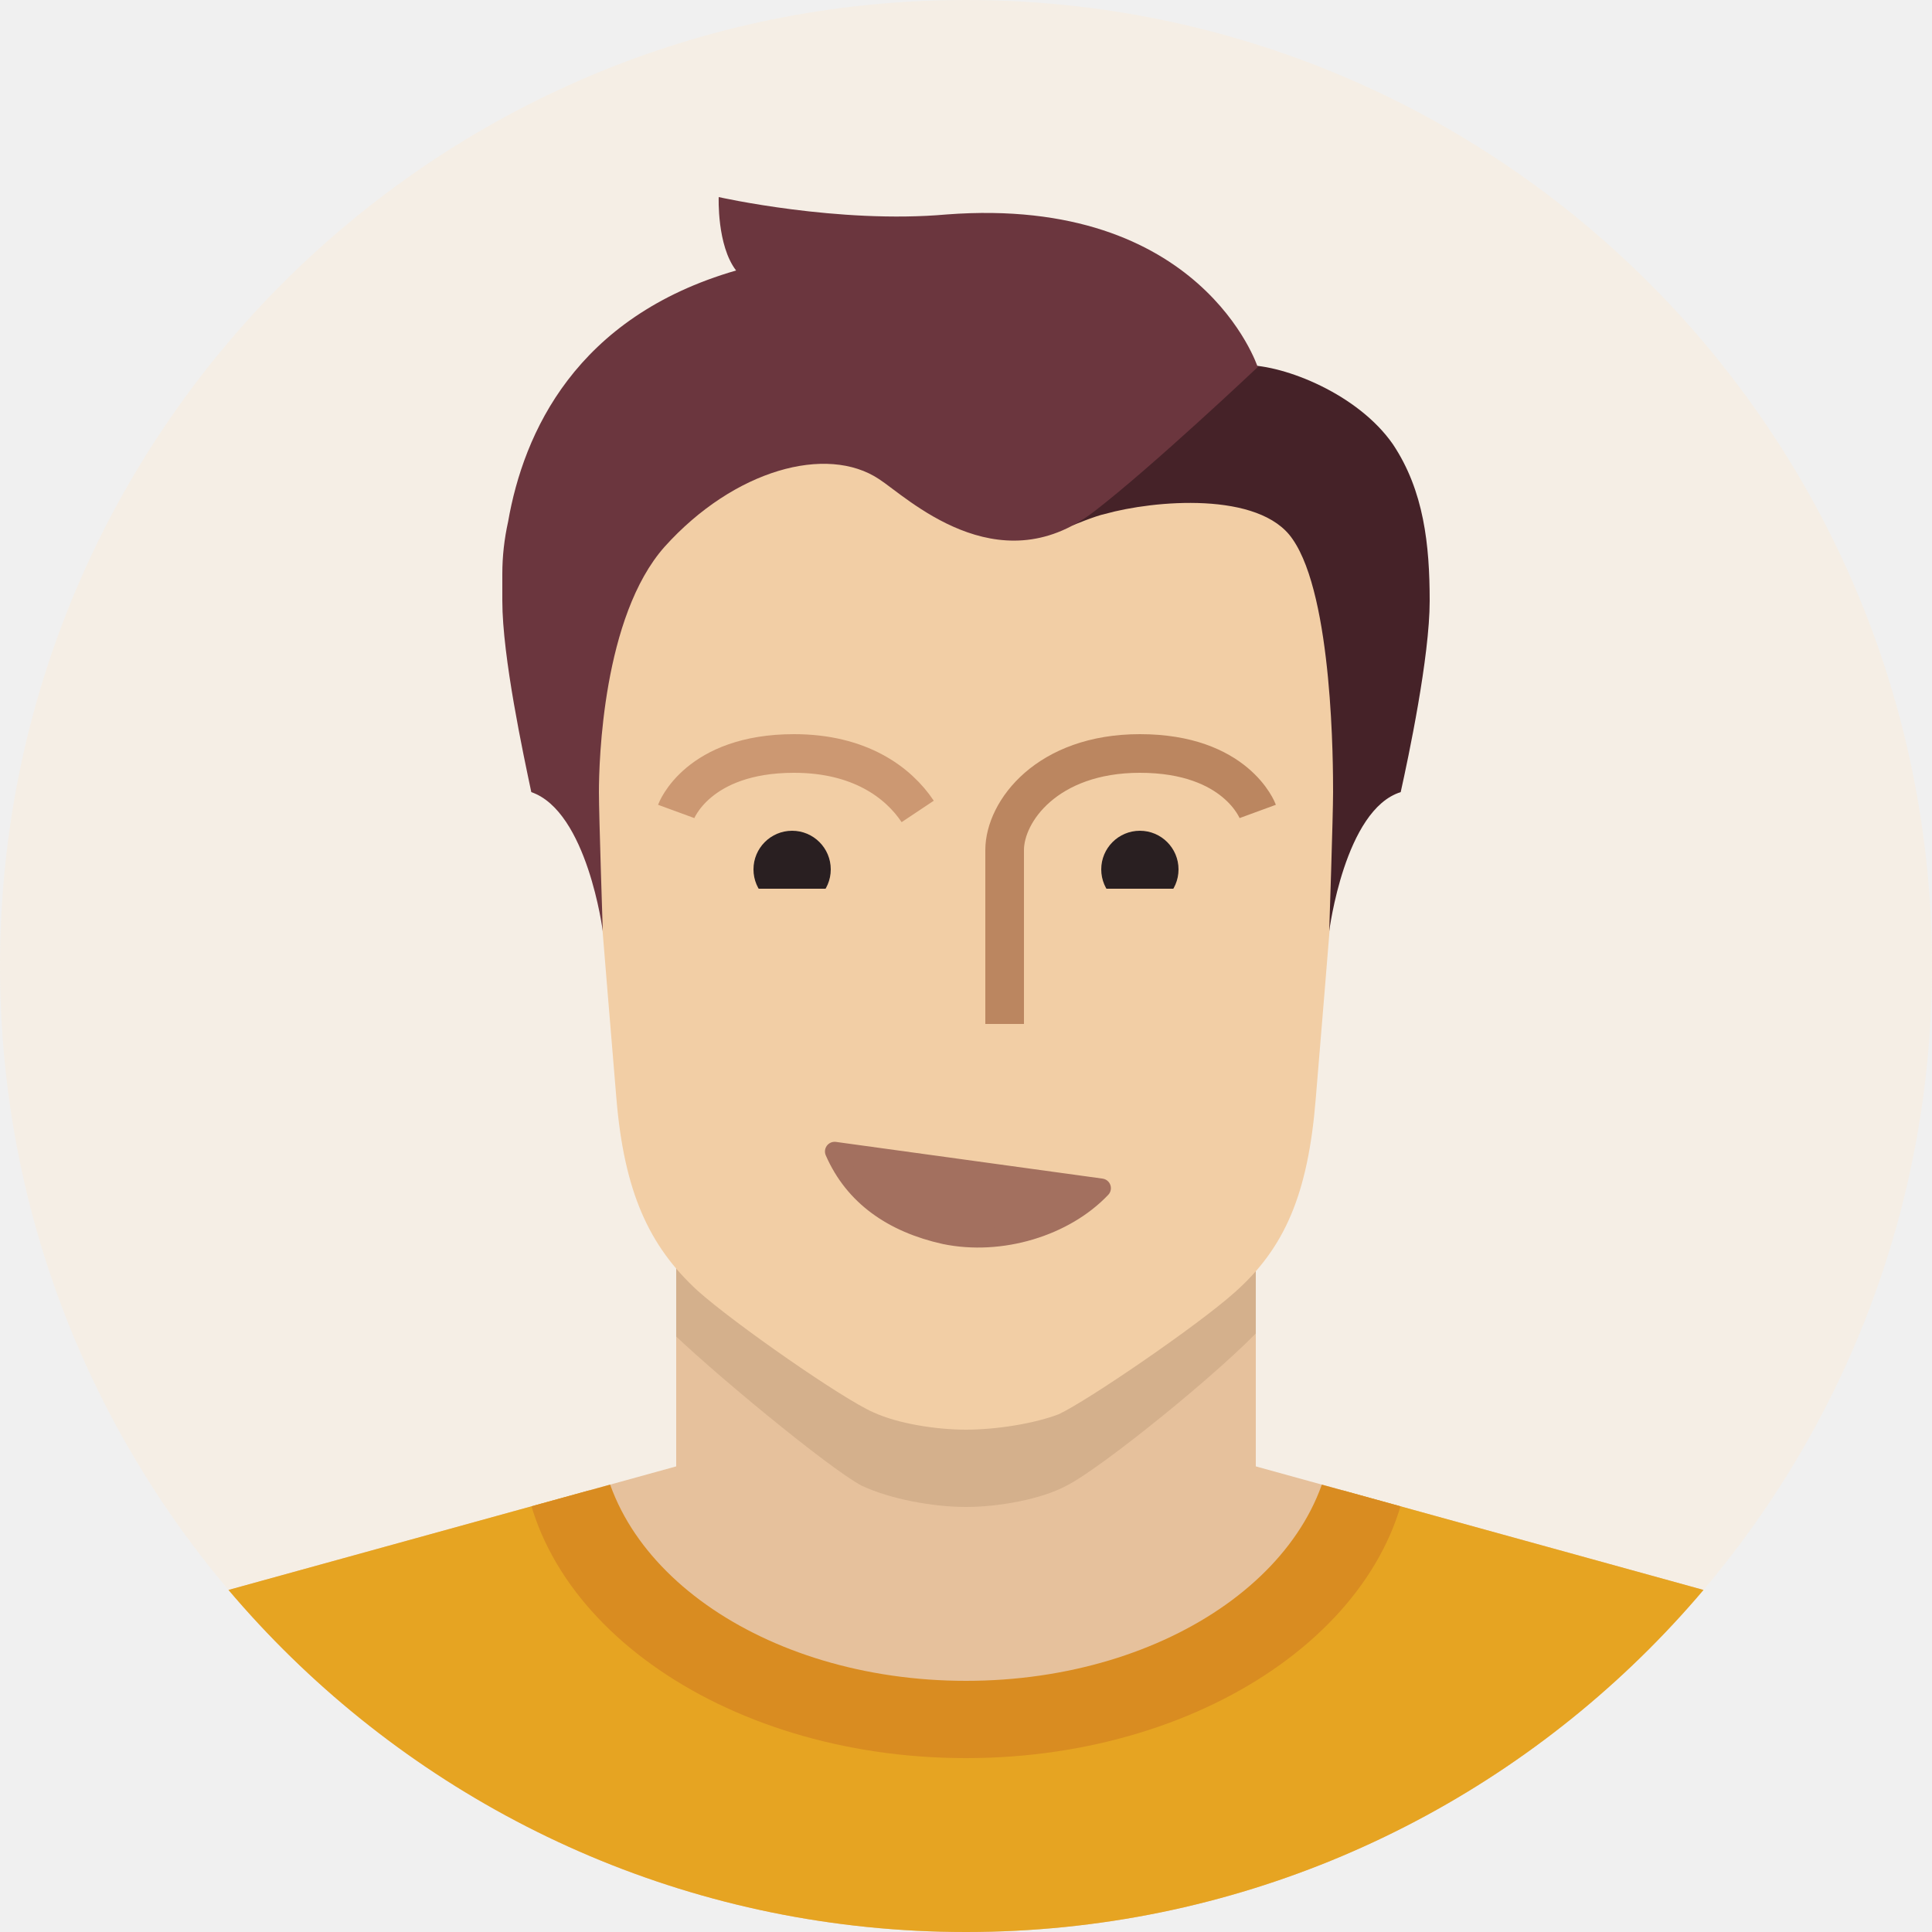
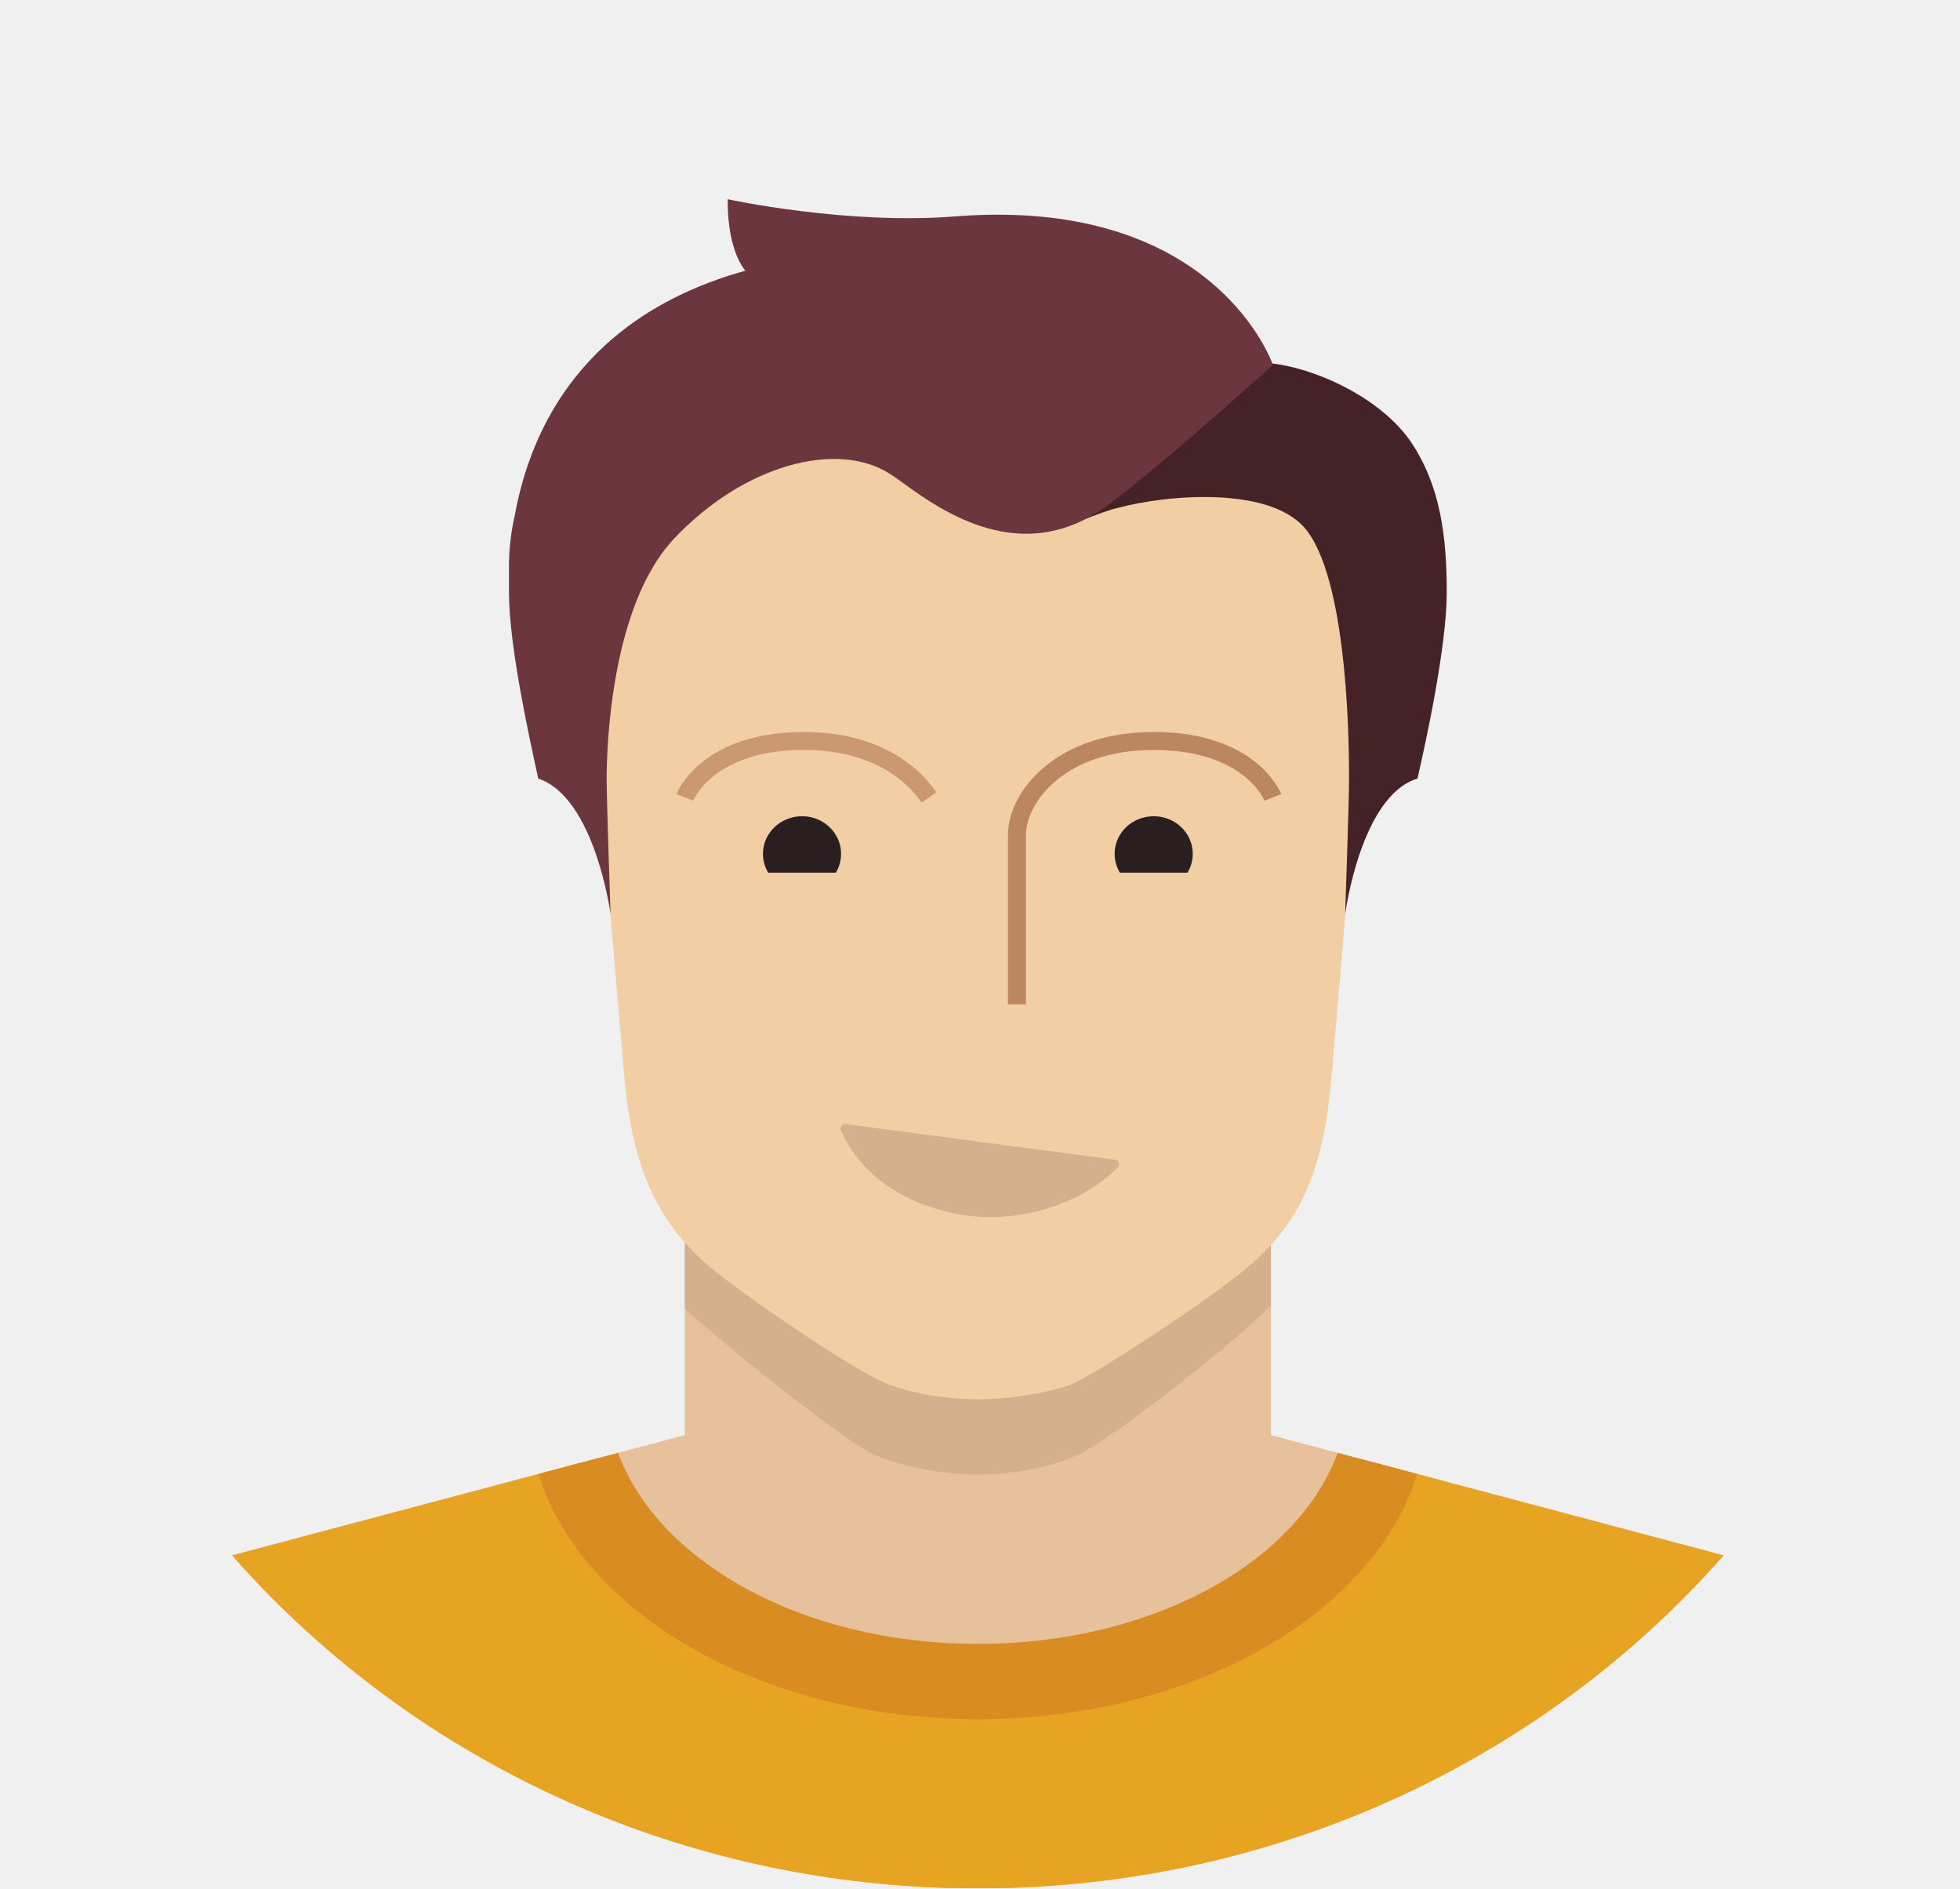
- <svg xmlns="http://www.w3.org/2000/svg" xmlns:xlink="http://www.w3.org/1999/xlink" enable-background="new -27 24 100 100" height="100px" id="male3" version="1.1" viewBox="-27 24 100 100" width="100px" xml:space="preserve">
-   <g>
-     <g>
-       <circle cx="23" cy="74" fill="#F5EEE5" r="50" />
-       <g>
-         <defs>
-           <circle cx="23" cy="74" id="SVGID_1_" r="50" />
-         </defs>
-         <clipPath id="SVGID_2_">
-           <use overflow="visible" xlink:href="#SVGID_1_" />
-         </clipPath>
-         <path clip-path="url(#SVGID_2_)" d="M38,99.9l27.9,7.7c3.2,1.1,5.7,3.5,7.1,6.6v9.8H-27v-9.8      c1.3-3.1,3.9-5.5,7.1-6.6L8,99.9V85h30V99.9z" fill="#E6C19C" />
-         <g clip-path="url(#SVGID_2_)">
-           <defs>
-             <path d="M38,99.9l27.9,7.7c3.2,1.1,5.7,3.5,7.1,6.6v9.8H-27v-9.8c1.3-3.1,3.9-5.5,7.1-6.6L8,99.9V85h30V99.9z" id="SVGID_3_" />
-           </defs>
-           <clipPath id="SVGID_4_">
-             <use overflow="visible" xlink:href="#SVGID_3_" />
-           </clipPath>
-           <path clip-path="url(#SVGID_4_)" d="M-27,82H73v42H-27V82z M23,112c11,0,20-6.3,20-14s-9-14-20-14S3,90.3,3,98       S12,112,23,112z" fill="#E6A422" />
-           <path clip-path="url(#SVGID_4_)" d="M23,102c-1.7,0-3.9-0.4-5.4-1.1c-1.7-0.9-8-6.1-10.2-8.3       c-2.8-3-4.2-6.8-4.6-13.3c-0.4-6.5-2.1-29.7-2.1-35c0-7.5,5.7-19.2,22.1-19.2l0.1,0l0,0l0,0l0.1,0       c16.5,0.1,22.1,11.7,22.1,19.2c0,5.3-1.7,28.5-2.1,35c-0.4,6.5-1.8,10.2-4.6,13.3c-2.1,2.3-8.4,7.4-10.2,8.3       C26.9,101.6,24.7,102,23,102L23,102z" fill="#D4B08C" />
-           <path clip-path="url(#SVGID_4_)" d="M23,82C10.3,82,0,89.4,0,98.5S10.3,115,23,115s23-7.4,23-16.5       S35.7,82,23,82z M23,111c-10.5,0-19-6-19-13.5S12.5,84,23,84s19,6,19,13.5S33.5,111,23,111z" fill="#D98C21" />
-         </g>
-       </g>
-       <path d="M23,98c-1.5,0-3.5-0.3-4.8-0.9c-1.6-0.7-7.2-4.6-9.1-6.3c-2.5-2.3-3.8-5.1-4.2-10S3,58.5,3,54.5     C3,48.8,8.1,40,23,40l0,0l0,0l0,0l0,0C37.9,40,43,48.8,43,54.5c0,4-1.5,21.5-1.9,26.4s-1.6,7.7-4.2,10c-1.9,1.7-7.6,5.6-9.1,6.3     C26.5,97.7,24.5,98,23,98L23,98z" fill="#F2CEA5" />
-       <path d="M30,85.5c-1.9,2-5.2,3-8.1,2.4c-2.7-0.6-4.7-2-5.7-4.3L30,85.5z" fill="#A3705F" />
-       <path d="M30,85.5c-1.9,2-5.2,3-8.1,2.4     c-2.7-0.6-4.7-2-5.7-4.3L30,85.5z" fill="none" stroke="#A3705F" stroke-linecap="round" stroke-linejoin="round" />
-       <g>
-         <defs>
-           <rect height="5" id="SVGID_5_" width="31" x="7" y="65" />
-         </defs>
-         <clipPath id="SVGID_6_">
-           <use overflow="visible" xlink:href="#SVGID_5_" />
-         </clipPath>
-         <circle clip-path="url(#SVGID_6_)" cx="32" cy="69" fill="#291F21" r="2" />
-         <circle clip-path="url(#SVGID_6_)" cx="14" cy="69" fill="#291F21" r="2" />
-       </g>
-       <path d="M8,66c0,0,1.1-3,6.1-3c3.4,0,5.4,1.5,6.4,3" fill="none" stroke="#CC9872" stroke-width="2" />
-       <path d="M38.1,66c0,0-1.1-3-6.1-3c-4.8,0-7,3-7,5c0,1.9,0,9,0,9" fill="none" stroke="#BB8660" stroke-width="2" />
-       <path d="M41.8,72.2c0,0,0.8-6.3,3.7-7.2c0.4-1.8,1.5-7,1.5-9.9s-0.3-5.7-1.9-8.1c-1.8-2.6-5.6-4.1-7.6-4.1     c-2.3,1.4-7.7,4.6-9.4,6.5c-0.9,1,0.4,1.8,0.4,1.8s1.2-0.5,1.7-0.6c2.5-0.7,8-1.2,9.7,1.3C42,54.9,42,63.7,42,65     C42,66.2,41.8,72.2,41.8,72.2z" fill="#452228" />
-       <path d="M0.5,65c2.9,1,3.7,7.2,3.7,7.2S4,66.2,4,65c0-1.6,0.2-9.1,3.4-12.7c3.6-4,8.4-5.3,11.1-3.5     c1.4,0.9,6.1,5.5,11.1,1.7c3-2.3,8.5-7.5,8.5-7.5s-2.9-8.9-16.1-7.9c-5.6,0.5-11.8-0.9-11.8-0.9s-0.1,2.5,0.9,3.8     C2.8,40.4,0.1,46.4-0.7,51c-0.2,0.9-0.3,1.8-0.3,2.7c0,0.5,0,1,0,1.4C-1,58,0.1,63.1,0.5,65z" fill="#6B363E" />
+ <svg xmlns="http://www.w3.org/2000/svg" width="218" height="210" viewBox="0 0 218 210" fill="none">
+   <mask id="mask0_1_10" style="mask-type:luminance" maskUnits="userSpaceOnUse" x="0" y="0" width="218" height="210">
+     <path d="M108.762 210C168.768 210 217.412 163.174 217.412 105.41C217.412 47.647 168.768 0.82 108.762 0.82C48.756 0.82 0.111 47.647 0.111 105.41C0.111 163.174 48.756 210 108.762 210Z" fill="white" />
+   </mask>
+   <g mask="url(#mask0_1_10)">
+     <path d="M141.357 159.588L201.984 175.695C208.938 177.996 214.37 183.016 217.412 189.5V210H0.111V189.5C2.936 183.016 8.586 177.996 15.54 175.695L76.167 159.588V128.42H141.357V159.588Z" fill="#E6C19C" />
+   </g>
+   <mask id="mask1_1_10" style="mask-type:luminance" maskUnits="userSpaceOnUse" x="0" y="0" width="218" height="210">
+     <path d="M108.762 210C168.768 210 217.412 163.174 217.412 105.41C217.412 47.647 168.768 0.82 108.762 0.82C48.756 0.82 0.111 47.647 0.111 105.41C0.111 163.174 48.756 210 108.762 210Z" fill="white" />
+   </mask>
+   <g mask="url(#mask1_1_10)">
+     <mask id="mask2_1_10" style="mask-type:luminance" maskUnits="userSpaceOnUse" x="0" y="128" width="218" height="82">
+       <path d="M141.357 159.588L201.984 175.695C208.938 177.996 214.37 183.016 217.412 189.5V210H0.111V189.5C2.936 183.016 8.586 177.996 15.54 175.695L76.167 159.588V128.42H141.357V159.588Z" fill="white" />
+     </mask>
+     <g mask="url(#mask2_1_10)">
+       <path d="M0.111 122.145H217.412V210H0.111V122.145ZM108.762 184.898C132.665 184.898 152.222 171.72 152.222 155.613C152.222 139.506 132.665 126.328 108.762 126.328C84.859 126.328 65.302 139.506 65.302 155.613C65.302 171.72 84.859 184.898 108.762 184.898Z" fill="#E6A422" />
+     </g>
+     <mask id="mask3_1_10" style="mask-type:luminance" maskUnits="userSpaceOnUse" x="0" y="128" width="218" height="82">
+       <path d="M141.357 159.588L201.984 175.695C208.938 177.996 214.37 183.016 217.412 189.5V210H0.111V189.5C2.936 183.016 8.586 177.996 15.54 175.695L76.167 159.588V128.42H141.357V159.588Z" fill="white" />
+     </mask>
+     <g mask="url(#mask3_1_10)">
+       <path d="M108.762 163.98C105.068 163.98 100.287 163.144 97.028 161.679C93.333 159.797 79.643 148.92 74.863 144.318C68.778 138.042 65.736 130.093 64.867 116.497C63.998 102.9 60.304 54.37 60.304 43.284C60.304 27.595 72.69 3.121 108.327 3.121H108.544H108.762C144.617 3.33 156.785 27.595 156.785 43.284C156.785 54.37 153.091 102.9 152.222 116.497C151.353 130.093 148.311 137.833 142.226 144.318C137.663 149.129 123.973 159.797 120.061 161.679C117.237 163.144 112.456 163.98 108.762 163.98Z" fill="#D4B08C" />
+     </g>
+     <mask id="mask4_1_10" style="mask-type:luminance" maskUnits="userSpaceOnUse" x="0" y="128" width="218" height="82">
+       <path d="M141.357 159.588L201.984 175.695C208.938 177.996 214.37 183.016 217.412 189.5V210H0.111V189.5C2.936 183.016 8.586 177.996 15.54 175.695L76.167 159.588V128.42H141.357V159.588Z" fill="white" />
+     </mask>
+     <g mask="url(#mask4_1_10)">
+       <path d="M108.762 122.145C81.165 122.145 58.782 137.624 58.782 156.659C58.782 175.695 81.165 191.174 108.762 191.174C136.359 191.174 158.741 175.695 158.741 156.659C158.741 137.624 136.359 122.145 108.762 122.145ZM108.762 182.807C85.945 182.807 67.475 170.256 67.475 154.567C67.475 138.879 85.945 126.328 108.762 126.328C131.578 126.328 150.049 138.879 150.049 154.567C150.049 170.256 131.578 182.807 108.762 182.807Z" fill="#D98C21" />
    </g>
  </g>
+   <path d="M108.762 155.613C105.502 155.613 101.156 154.986 98.331 153.731C94.855 152.266 82.686 144.108 78.557 140.552C73.124 135.741 70.299 129.884 69.43 119.634C68.561 109.385 65.302 72.987 65.302 64.62C65.302 52.697 76.384 34.289 108.762 34.289C141.14 34.289 152.222 52.697 152.222 64.62C152.222 72.987 148.963 109.594 148.093 119.844C147.224 130.093 144.617 135.95 138.967 140.762C134.838 144.318 122.452 152.476 119.192 153.94C116.367 154.986 112.021 155.613 108.762 155.613Z" fill="#F2CEA5" />
+   <path d="M123.973 129.466C119.844 133.649 112.673 135.741 106.371 134.486C100.504 133.231 96.158 130.303 93.985 125.491L123.973 129.466Z" fill="#D4B08C" />
+   <path d="M123.973 129.466C119.844 133.649 112.673 135.741 106.371 134.486C100.504 133.231 96.158 130.303 93.985 125.491L123.973 129.466Z" stroke="#D4B08C" stroke-linecap="round" stroke-linejoin="round" />
+   <mask id="mask5_1_10" style="mask-type:luminance" maskUnits="userSpaceOnUse" x="73" y="86" width="69" height="12">
+     <path d="M141.357 86.584H73.994V97.043H141.357V86.584Z" fill="white" />
+   </mask>
+   <g mask="url(#mask5_1_10)">
+     <path d="M128.319 99.135C130.719 99.135 132.665 97.262 132.665 94.951C132.665 92.641 130.719 90.768 128.319 90.768C125.919 90.768 123.973 92.641 123.973 94.951C123.973 97.262 125.919 99.135 128.319 99.135Z" fill="#291F21" />
+   </g>
+   <mask id="mask6_1_10" style="mask-type:luminance" maskUnits="userSpaceOnUse" x="73" y="86" width="69" height="12">
+     <path d="M141.357 86.584H73.994V97.043H141.357V86.584Z" fill="white" />
+   </mask>
+   <g mask="url(#mask6_1_10)">
+     <path d="M89.205 99.135C91.605 99.135 93.551 97.262 93.551 94.951C93.551 92.641 91.605 90.768 89.205 90.768C86.805 90.768 84.859 92.641 84.859 94.951C84.859 97.262 86.805 99.135 89.205 99.135Z" fill="#291F21" />
+   </g>
+   <path d="M76.167 88.676C76.167 88.676 78.557 82.4 89.422 82.4C96.81 82.4 101.156 85.538 103.329 88.676" stroke="#CC9872" stroke-width="2" />
+   <path d="M141.574 88.676C141.574 88.676 139.184 82.4 128.319 82.4C117.888 82.4 113.108 88.676 113.108 92.859C113.108 96.834 113.108 111.686 113.108 111.686" stroke="#BB8660" stroke-width="2" />
+   <path d="M149.614 101.645C149.614 101.645 151.353 88.467 157.655 86.584C158.524 82.819 160.914 71.941 160.914 65.875C160.914 59.809 160.262 53.952 156.785 48.932C152.874 43.493 144.617 40.355 140.27 40.355C135.273 43.284 123.538 49.977 119.844 53.952C117.888 56.044 120.713 57.717 120.713 57.717C120.713 57.717 123.321 56.671 124.407 56.462C129.84 54.998 141.792 53.952 145.486 59.181C150.049 65.457 150.049 83.865 150.049 86.584C150.049 89.094 149.614 101.645 149.614 101.645Z" fill="#452228" />
+   <path d="M59.869 86.584C66.171 88.676 67.909 101.645 67.909 101.645C67.909 101.645 67.475 89.094 67.475 86.584C67.475 83.237 67.909 67.549 74.863 60.018C82.686 51.651 93.116 48.932 98.983 52.697C102.025 54.58 112.239 64.202 123.104 56.253C129.623 51.442 141.574 40.565 141.574 40.565C141.574 40.565 135.273 21.948 106.589 24.039C94.42 25.085 80.947 22.157 80.947 22.157C80.947 22.157 80.73 27.386 82.903 30.105C64.867 35.126 59 47.677 57.261 57.299C56.827 59.181 56.609 61.064 56.609 62.947C56.609 63.993 56.609 65.038 56.609 65.875C56.609 71.941 59 82.61 59.869 86.584Z" fill="#6B363E" />
</svg>
